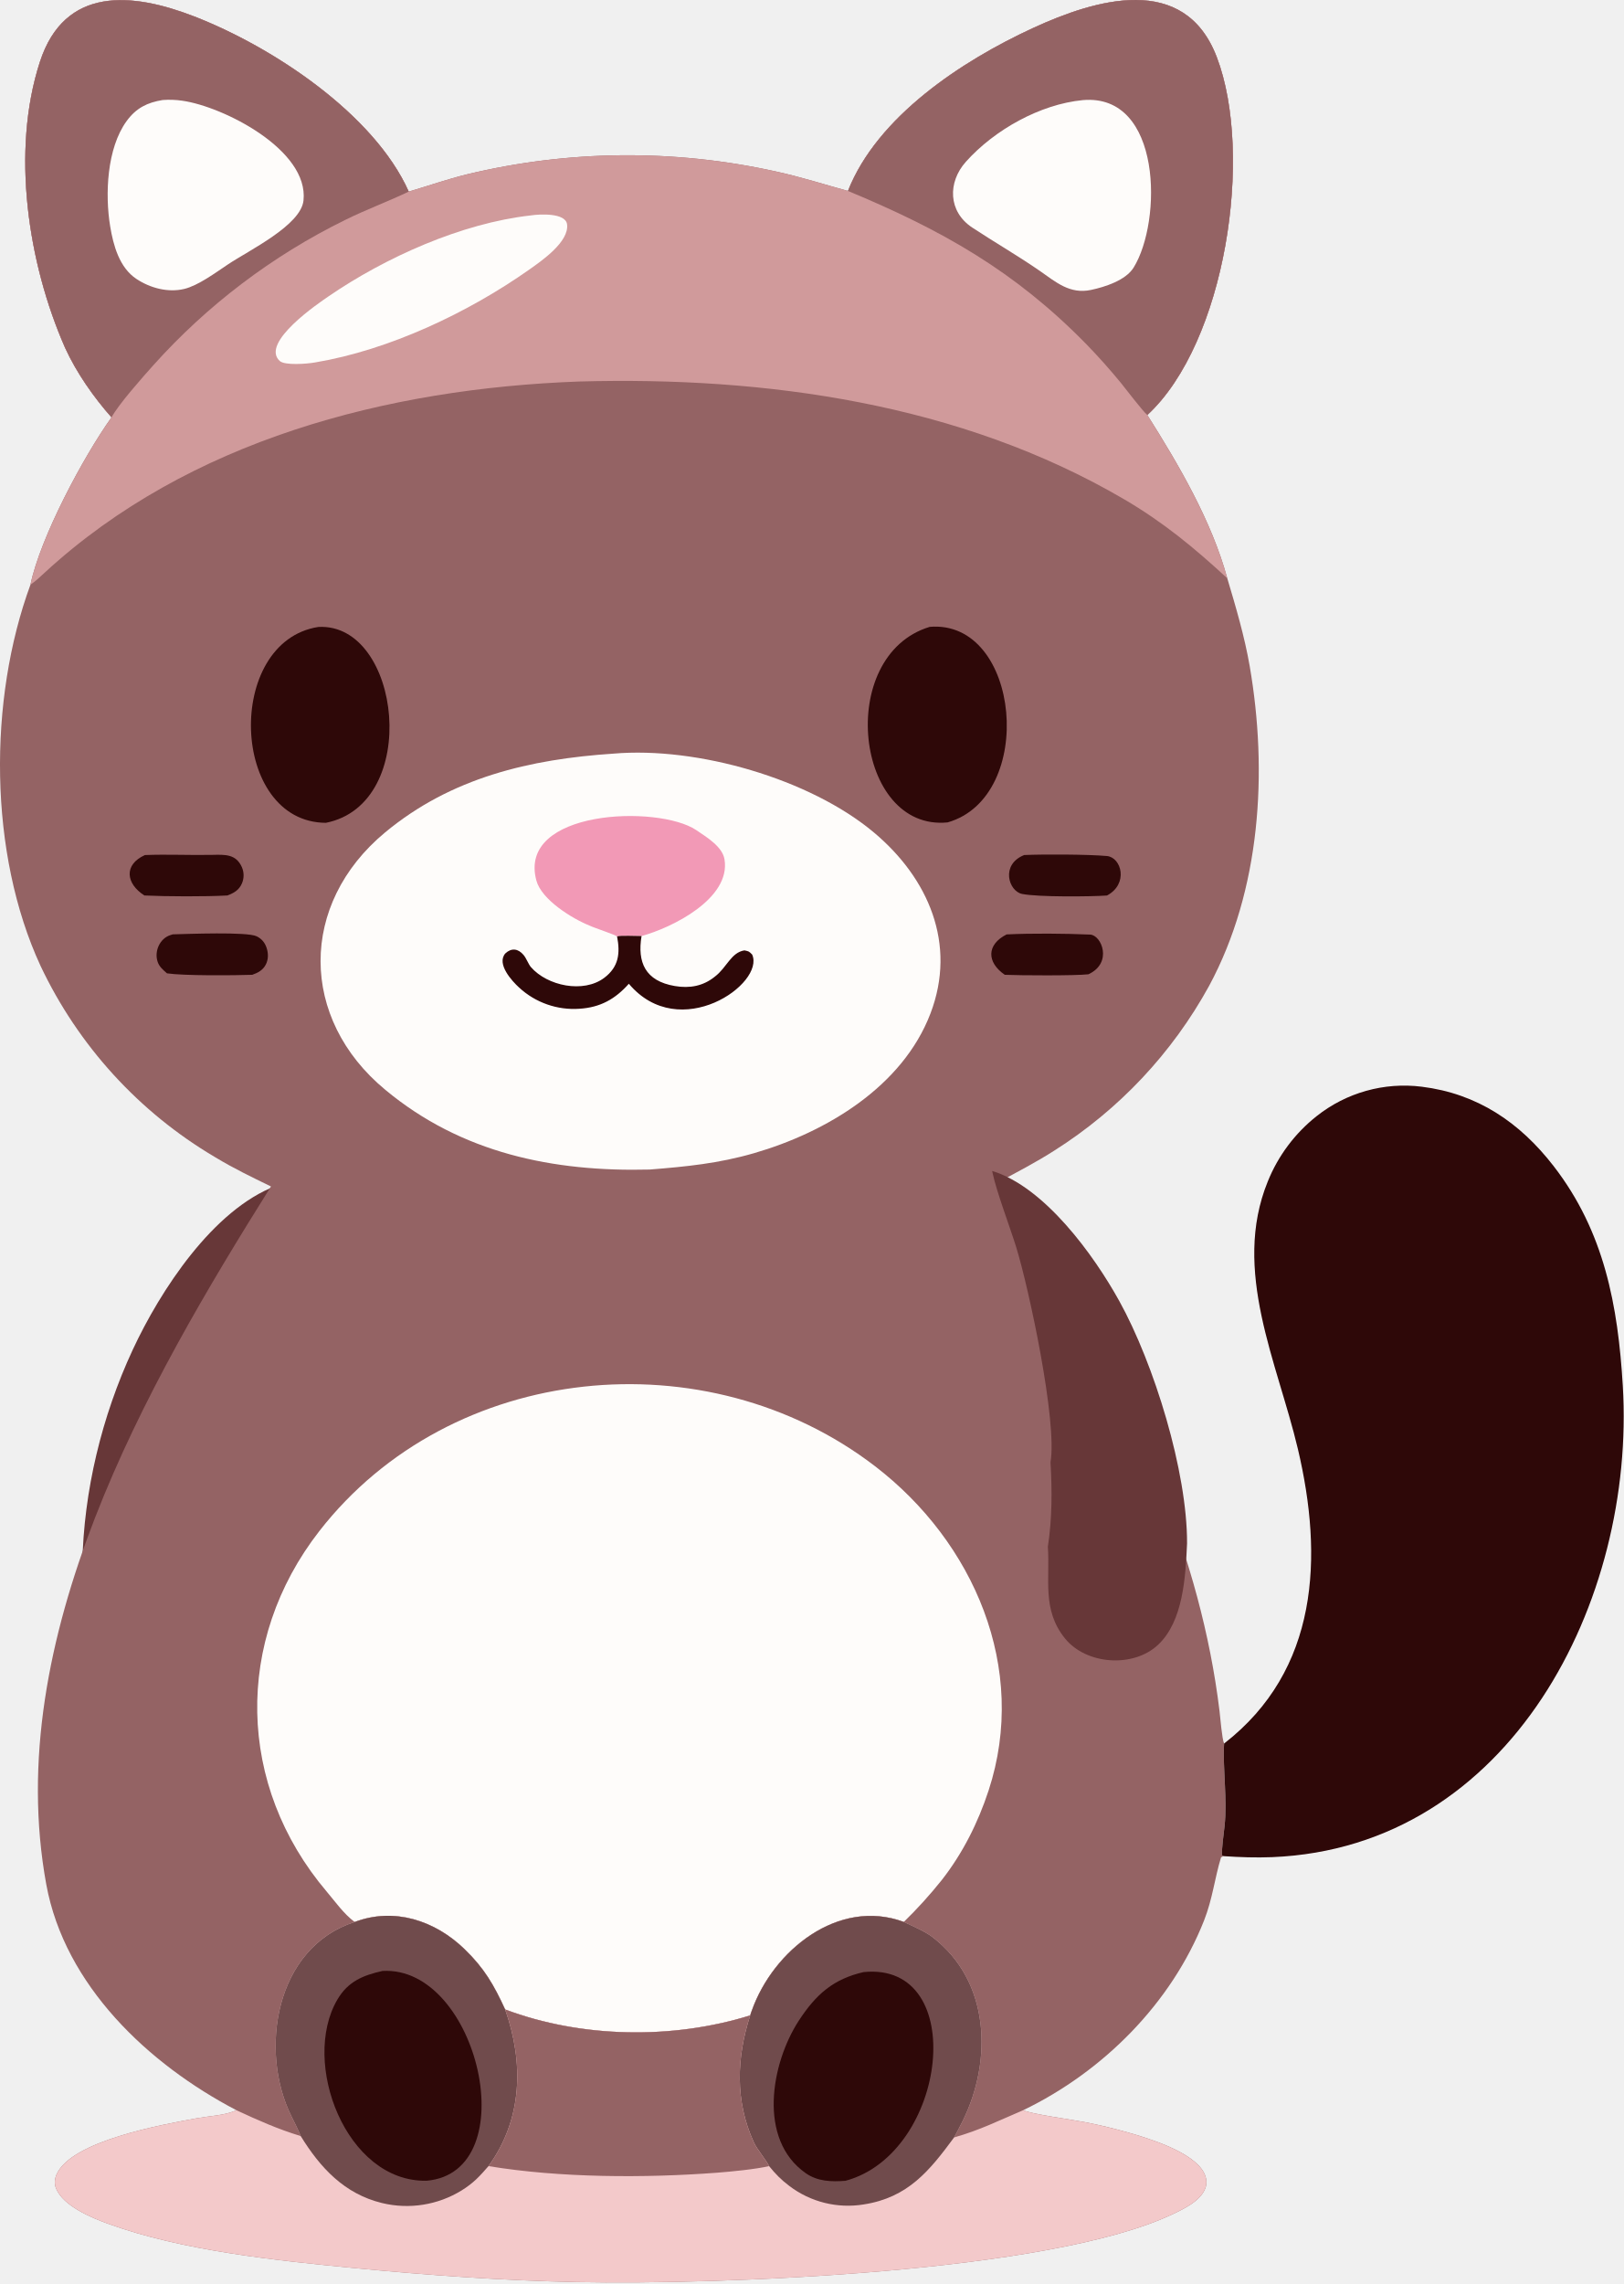
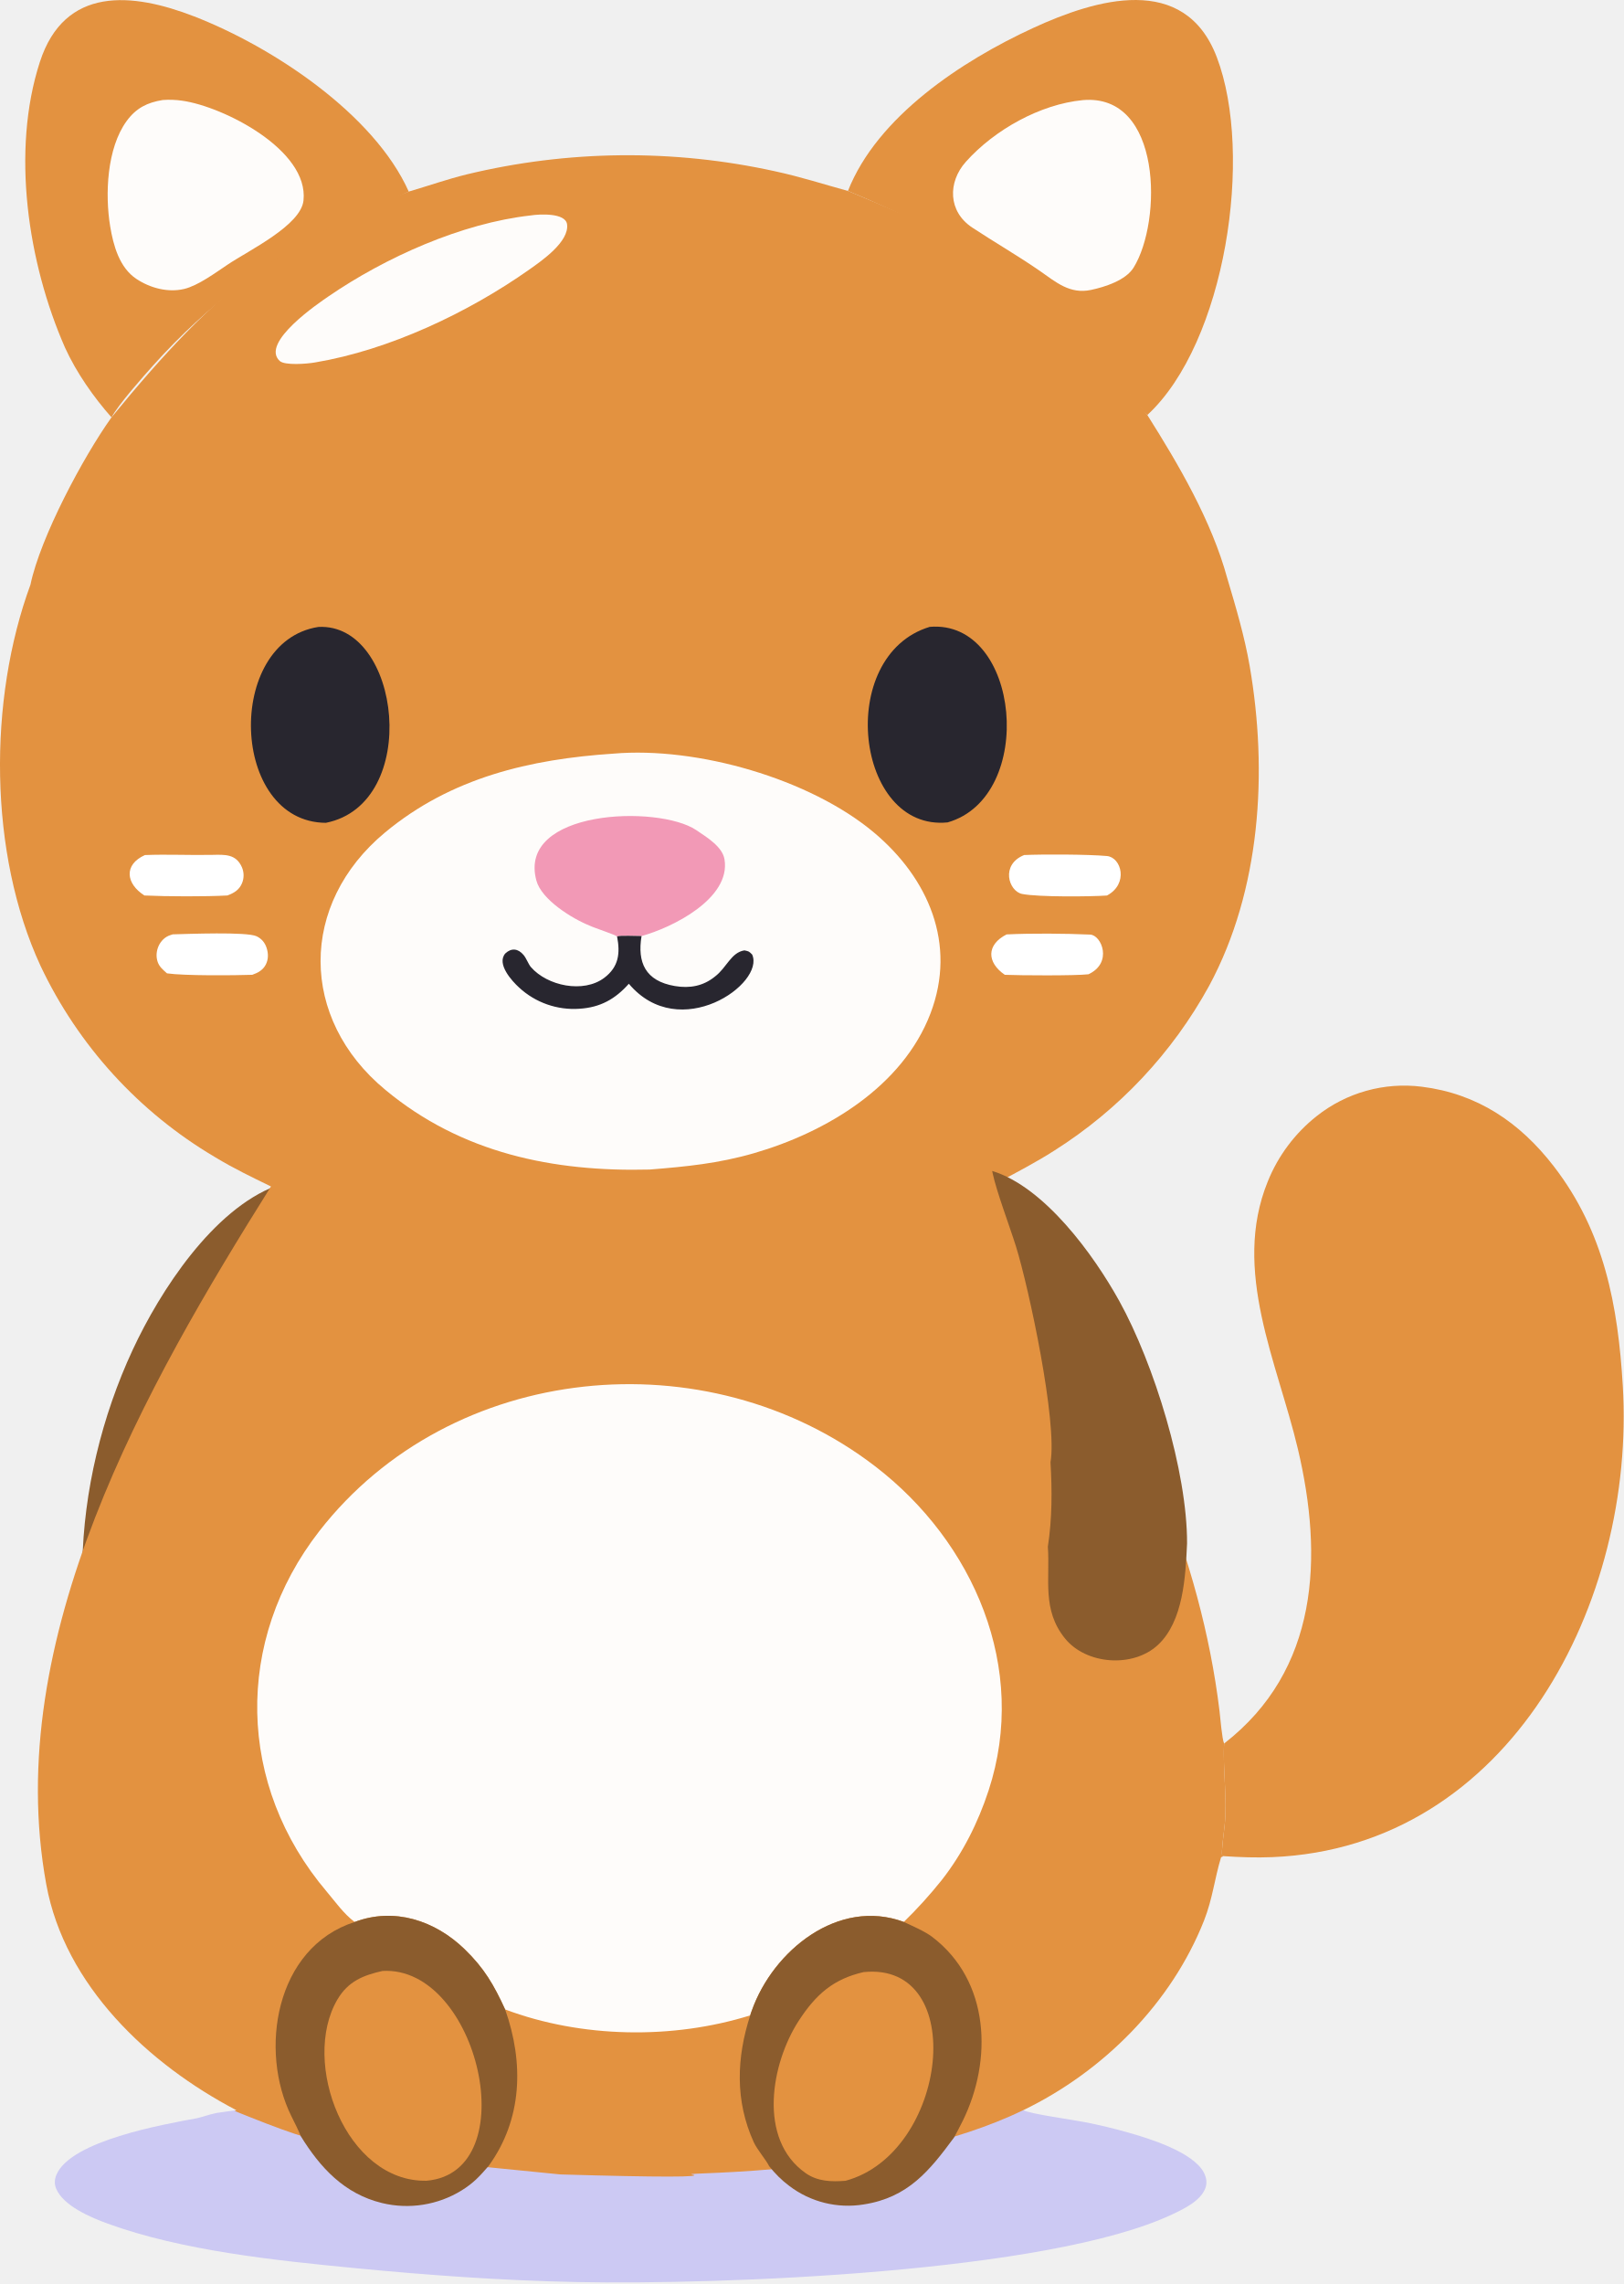
<svg xmlns="http://www.w3.org/2000/svg" width="655" height="921" viewBox="0 0 655 921" fill="none">
-   <path d="M111.329 478.175C111.774 480.641 109.334 484.759 108.21 487.198C100.106 504.78 93.654 523.627 89.004 542.394C78.412 584.926 75.868 629.063 81.504 672.53C79.907 673.802 77.302 675.241 75.366 676.019C68.108 678.974 59.968 678.891 52.772 675.789C34.874 667.893 32.907 647.941 33.206 630.83C33.722 601.311 41.09 571.029 53.527 544.289C64.661 520.352 85.922 487.766 111.329 478.175Z" fill="#673738" />
-   <path d="M342.011 76.996C353.837 46.94 388.064 24.47 416.671 11.296C441.892 -0.319 477.743 -11.124 490.773 23.047C505.735 62.282 494.345 138.166 462.761 167.347C475.401 187.371 488.724 210.111 495.002 233.19C498.448 244.707 501.993 256.732 504.044 268.601C511.418 311.284 508.492 358.938 487.671 397.552C472.808 424.63 451.313 447.49 425.2 463.989C418.212 468.477 410.261 472.624 402.935 476.569C410.367 490.036 417.941 502.692 425.937 516.031C457.894 569.343 484.284 627.595 491.86 689.828C492.154 692.246 492.877 701.322 493.723 703.065C493.133 712.963 495.094 725.89 493.894 736.45C493.649 738.608 492.544 746.999 492.92 748.109L493.518 748.473L492.5 748.923C489.903 757.414 489.078 765.716 485.626 774.451C472.436 807.824 444.941 835.341 412.745 850.895C415.362 852.403 432.742 854.77 437.731 855.762C443.513 856.901 449.246 858.279 454.914 859.891C463.409 862.287 481.25 867.744 485.589 876.13C486.615 878.113 486.944 880.313 486.133 882.431C484.184 887.518 477.572 890.666 472.925 892.868C423.055 916.492 290.6 921.365 232.587 920.209C202.84 919.616 172.793 917.466 143.18 914.597C111.345 911.514 73.512 907.625 43.345 896.615C36.769 894.215 25.591 889.564 22.649 882.553C21.848 880.647 22.005 878.682 22.822 876.812C28.77 863.196 65.758 856.665 79.452 854.152C84.027 853.312 90.411 853.018 94.631 851.229C94.868 851.128 95.101 851.019 95.336 850.915C59.847 832.362 26.139 800.639 18.67 759.899C0.503 660.795 58.994 558.602 109.291 478.434C101.101 474.419 94.489 471.291 86.634 466.546C56.037 448.466 31.56 421.631 16.361 389.506C-4.626 344.165 -4.803 282.183 12.286 235.762C16.291 216.639 33.541 184.311 44.975 168.296C37.839 160.248 30.839 150.309 26.23 140.186C11.191 105.968 4.458 60.864 16.069 25.026C26.05 -5.778 53.429 -3.044 78.366 6.637C109.921 18.887 150.864 45.922 164.864 77.257C172.52 75.008 180.646 72.181 188.296 70.311C229.061 60.473 271.53 60.038 312.487 69.04C323.299 71.385 331.501 74.114 342.011 76.996Z" fill="#946364" />
-   <path d="M342.01 76.996C353.836 46.94 388.063 24.47 416.67 11.296C441.891 -0.319 477.742 -11.124 490.772 23.047C505.734 62.282 494.344 138.166 462.76 167.347C475.4 187.371 488.723 210.111 495.001 233.19C481.606 220.825 469.18 210.554 453.21 201.219C387.267 162.675 308.875 151.749 233.564 153.842C156.138 156.674 76.207 177.468 18.227 230.727C16.69 232.139 13.976 234.724 12.285 235.762C16.29 216.639 33.54 184.311 44.974 168.296C37.838 160.248 30.838 150.309 26.229 140.186C11.19 105.968 4.457 60.864 16.068 25.026C26.049 -5.778 53.428 -3.044 78.365 6.637C109.92 18.887 150.863 45.922 164.863 77.257C172.519 75.008 180.645 72.181 188.295 70.311C229.06 60.473 271.529 60.038 312.486 69.04C323.298 71.385 331.5 74.114 342.01 76.996Z" fill="#D09A9B" />
-   <path d="M342.01 76.996C353.836 46.94 388.063 24.47 416.67 11.296C441.891 -0.319 477.742 -11.124 490.772 23.047C505.734 62.282 494.344 138.166 462.76 167.347C460.984 165.936 454.006 156.754 452.109 154.422C447.724 149.069 443.117 143.903 438.299 138.936C409.176 109.138 379.775 92.715 342.01 76.996Z" fill="#946364" />
+   <path d="M273.5 845.5C243.5 843.5 210.5 845 206.5 845.5C196.987 842.576 104.336 855.086 95.335 850.916C95.1 851.02 87.737 851.899 87.5 852C83 853 84 853 79.451 854.153C65.757 856.666 28.769 863.197 22.821 876.813C22.004 878.683 21.847 880.648 22.648 882.554C25.59 889.565 36.768 894.216 43.344 896.616C73.511 907.626 111.344 911.515 143.179 914.598C172.792 917.467 202.839 919.617 232.586 920.21C290.599 921.366 423.054 916.493 472.924 892.869C477.571 890.667 484.183 887.519 486.132 882.432C486.943 880.314 486.614 878.114 485.588 876.131C481.249 867.745 463.408 862.288 454.913 859.892C449.245 858.28 443.512 856.902 437.73 855.763C432.741 854.771 415.361 852.404 412.744 850.896C372.5 846 284.034 842.509 273.5 845.5Z" fill="#CCC9F3" />
+   <path d="M111.329 478.175C111.774 480.641 109.334 484.759 108.21 487.198C100.106 504.78 93.654 523.627 89.004 542.394C78.412 584.926 75.868 629.063 81.504 672.53C79.907 673.802 77.302 675.241 75.366 676.019C68.108 678.974 59.968 678.891 52.772 675.789C34.874 667.893 32.907 647.941 33.206 630.83C33.722 601.311 41.09 571.029 53.527 544.289C64.661 520.352 85.922 487.766 111.329 478.175Z" fill="#8B5C2D" />
+   <path d="M462.761 167.348C422 115.001 410.5 105.501 342.011 76.997C331.501 74.114 323.299 71.386 312.487 69.04C271.53 60.039 229.061 60.474 188.296 70.312C180.646 72.182 172.52 75.009 164.864 77.258C113.5 97 89 114.5 44.975 168.297C33.541 184.312 16.291 216.64 12.286 235.763C-4.803 282.184 -4.626 344.166 16.361 389.507C31.56 421.632 56.037 448.467 86.634 466.547C94.489 471.292 101.101 474.42 109.291 478.435C58.994 558.603 0.503 660.796 18.67 759.9C26.139 800.64 59.847 832.363 95.336 850.916C95.101 851.02 94.868 851.129 94.631 851.23C132.5 866.5 140 868.5 226 876.813C266 878 284.782 877.952 279 876.813C274.011 875.821 357 877.826 412.745 850.896C444.941 835.342 472.436 807.825 485.626 774.452C489.078 765.717 489.903 757.415 492.5 748.924L493.518 748.474L492.92 748.11C492.544 747 493.649 738.609 493.894 736.451C495.094 725.891 493.133 712.964 493.723 703.066C492.877 701.323 492.154 692.247 491.86 689.829C484.284 627.596 457.894 569.344 425.937 516.032C417.941 502.693 410.367 490.037 402.935 476.57C410.261 472.625 418.212 468.478 425.2 463.99C451.313 447.491 472.808 424.631 487.671 397.553C508.492 358.939 511.418 311.285 504.044 268.602C501.993 256.733 498.448 244.708 495.002 233.191C488.724 210.112 475.401 187.372 462.761 167.348Z" fill="#E39240" />
+   <path d="M342.01 76.996C353.836 46.94 388.063 24.47 416.67 11.296C441.891 -0.319 477.742 -11.124 490.772 23.047C505.734 62.281 494.344 138.166 462.76 167.347C460.984 165.936 454.006 156.754 452.109 154.422C447.724 149.069 443.117 143.903 438.299 138.936C409.176 109.138 379.775 92.715 342.01 76.996Z" fill="#E39240" />
  <path d="M436.699 40.373C468.744 37.556 468.797 89.281 457.213 107.921C454.027 113.047 445.655 115.728 439.998 116.918C431.516 118.702 425.926 113.794 419.44 109.268C410.448 103.035 401.135 97.708 392.131 91.758C382.373 85.311 382.174 73.48 389.603 65.197C401.17 52.3 419.505 42.053 436.699 40.373Z" fill="#FEFCFA" />
-   <path d="M44.974 168.297C37.838 160.249 30.838 150.31 26.229 140.187C11.19 105.969 4.457 60.864 16.068 25.027C26.049 -5.778 53.428 -3.044 78.365 6.637C109.92 18.887 150.863 45.923 164.863 77.258C156.397 81.325 147.902 84.388 139.112 88.742C109.809 103.155 83.546 123.062 61.751 147.381C57.411 152.24 47.876 162.965 44.974 168.297Z" fill="#946364" />
+   <path d="M44.974 168.297C37.838 160.249 30.838 150.31 26.229 140.187C11.19 105.969 4.457 60.864 16.068 25.027C26.049 -5.778 53.428 -3.044 78.365 6.637C109.92 18.887 150.863 45.923 164.863 77.258C156.397 81.325 147.902 84.388 139.112 88.742C109.809 103.155 83.546 123.062 61.751 147.381C57.411 152.24 47.876 162.965 44.974 168.297Z" fill="#E39240" />
  <path d="M65.61 40.33C68.257 40.133 70.916 40.228 73.542 40.615C90.139 42.976 124.592 60.44 122.413 80.848C121.338 90.913 100.441 100.92 91.88 106.659C86.958 109.945 79.897 115.187 74.274 116.519C67.712 118.073 60.568 116.151 55.007 112.463C48.186 107.94 45.717 99.05 44.432 91.238C42.321 78.408 43.075 59.803 51.07 48.824C54.924 43.532 59.407 41.347 65.61 40.33Z" fill="#FEFCFA" />
+   <path d="M143.041 775.018C138.535 771.62 135.389 767.037 131.798 762.8C95.465 719.997 94.35 661.617 128.824 617.36C182.056 549.022 285.101 539.194 352.918 591.225C392.739 621.775 414.88 672.681 398.74 721.981C394.485 734.977 388.248 747.417 379.792 758.173C375.064 764.093 369.97 769.713 364.541 774.998C338.083 765.181 311.806 786.628 303.262 810.667C303.056 811.247 302.697 812.108 302.585 812.685C271.261 822.46 234.561 821.862 203.741 810.292C199.178 800.378 195.362 793.713 187.384 785.983C175.459 774.428 158.997 768.973 143.041 775.018Z" fill="#FEFCFA" />
  <path d="M214.053 86.872C217.574 86.308 228.096 85.744 228.715 90.443C229.641 97.471 218.535 105.131 213.555 108.645C188.882 126.058 156.996 141.144 127.11 146.144C123.848 146.738 114.887 147.428 112.846 145.571C104.763 138.221 128.799 122.048 132.412 119.567C155.37 103.803 186.222 89.969 214.053 86.872Z" fill="#FEFCFA" />
-   <path d="M143.041 775.018C138.535 771.62 135.389 767.037 131.798 762.8C95.465 719.997 94.35 661.617 128.824 617.36C182.056 549.022 285.101 539.194 352.918 591.225C392.739 621.775 414.88 672.681 398.74 721.981C394.485 734.977 388.248 747.417 379.792 758.173C375.064 764.093 369.97 769.713 364.541 774.998C338.083 765.181 311.806 786.628 303.262 810.667C303.056 811.247 302.697 812.108 302.585 812.685C271.261 822.46 234.561 821.862 203.741 810.292C199.178 800.378 195.362 793.713 187.384 785.983C175.459 774.428 158.997 768.973 143.041 775.018Z" fill="#FEFCFA" />
-   <path d="M302.586 812.685C302.698 812.108 303.057 811.247 303.263 810.667C311.807 786.628 338.084 765.181 364.542 774.998C368.039 776.66 372.996 778.753 375.985 781.026C399.382 798.822 400.322 830.808 388.324 855.179C387.192 857.438 386.024 859.678 384.821 861.9C395.355 858.909 402.752 855.135 412.744 850.896C415.361 852.404 432.741 854.771 437.73 855.763C443.512 856.902 449.245 858.28 454.913 859.892C463.408 862.288 481.249 867.745 485.588 876.131C486.614 878.114 486.943 880.314 486.132 882.432C484.183 887.519 477.571 890.667 472.924 892.869C423.054 916.493 290.599 921.366 232.586 920.21C202.839 919.617 172.792 917.467 143.179 914.598C111.344 911.515 73.511 907.626 43.344 896.616C36.768 894.216 25.59 889.565 22.648 882.554C21.847 880.648 22.004 878.683 22.821 876.813C28.769 863.197 65.757 856.666 79.451 854.153C84.026 853.313 90.41 853.019 94.63 851.23C94.867 851.129 95.1 851.02 95.335 850.916C104.336 855.086 111.781 858.427 121.294 861.351C120.374 858.999 118.706 855.7 117.545 853.369C104.41 826.984 110.928 785.334 143.042 775.018C158.998 768.973 175.46 774.428 187.385 785.983C195.363 793.713 199.179 800.378 203.742 810.292C234.562 821.862 271.262 822.46 302.586 812.685Z" fill="#F3C9CA" />
-   <path d="M143.043 775.018C158.999 768.973 175.461 774.428 187.386 785.983C195.364 793.713 199.18 800.378 203.743 810.292C211.354 831.793 210.756 854.605 197.027 873.461C193.375 877.654 190.956 880.302 186.182 883.27C176.591 889.177 165.038 891.008 154.091 888.355C138.902 884.656 129.191 874.163 121.295 861.351C120.375 858.999 118.707 855.7 117.546 853.369C104.411 826.984 110.929 785.334 143.043 775.018Z" fill="#704B4C" />
-   <path d="M154.275 794.764C192.983 792.55 212.067 875.951 172.031 879.36C139.548 879.979 121.24 831.626 136.071 806.316C140.381 798.961 146.48 796.519 154.275 794.764Z" fill="#2E0808" />
-   <path d="M302.585 812.685C302.697 812.108 303.056 811.247 303.262 810.667C311.806 786.628 338.083 765.181 364.541 774.998C368.038 776.66 372.995 778.753 375.984 781.026C399.381 798.822 400.321 830.808 388.323 855.179C387.191 857.438 386.023 859.677 384.82 861.899C374.926 875.285 366.303 886.149 348.295 888.927C337.734 890.641 326.932 887.956 318.403 881.495C315.141 879.05 312.754 876.636 310.201 873.458C309.053 871.042 305.385 866.803 304.057 863.906C296.36 847.115 297.093 829.617 302.585 812.685Z" fill="#704B4C" />
-   <path d="M348.307 795.225C391.052 790.878 382.269 868.29 341.027 879.375C335.329 879.84 329.735 879.651 324.947 876.291C305.455 862.612 311.071 831.958 322.136 814.891C329.182 804.026 336.283 797.998 348.307 795.225Z" fill="#2E0808" />
-   <path d="M203.741 810.292C234.561 821.862 271.261 822.46 302.585 812.685C297.093 829.617 296.36 847.115 304.057 863.906C305.385 866.803 309.053 871.042 310.201 873.458C304.893 874.717 294.786 875.699 289.17 876.125C260.158 878.322 225.727 878.218 197.025 873.461C210.754 854.605 211.352 831.793 203.741 810.292Z" fill="#946364" />
+   <path d="M143.043 775.019C158.999 768.974 175.461 774.429 187.386 785.984C195.364 793.714 199.18 800.379 203.743 810.293C211.354 831.794 210.756 854.606 197.027 873.462C193.375 877.655 190.956 880.303 186.182 883.271C176.591 889.178 165.038 891.009 154.091 888.356C138.902 884.657 129.191 874.164 121.295 861.352C120.375 859 118.707 855.701 117.546 853.37C104.411 826.985 110.929 785.335 143.043 775.019Z" fill="#8B5C2D" />
+   <path d="M154.275 794.766C192.983 792.552 212.067 875.953 172.031 879.362C139.548 879.981 121.24 831.628 136.071 806.318C140.381 798.963 146.48 796.521 154.275 794.766Z" fill="#E39240" />
+   <path d="M302.585 812.686C302.697 812.109 303.056 811.248 303.262 810.668C311.806 786.629 338.083 765.182 364.541 774.999C368.038 776.661 372.995 778.754 375.984 781.027C399.381 798.823 400.321 830.809 388.323 855.18C387.191 857.439 386.023 859.679 384.82 861.901C374.926 875.287 366.303 886.151 348.295 888.929C337.734 890.643 326.932 887.957 318.403 881.496C315.141 879.051 312.754 876.637 310.201 873.459C309.053 871.043 305.385 866.804 304.057 863.907C296.36 847.116 297.093 829.618 302.585 812.686Z" fill="#8B5C2D" />
+   <path d="M348.307 795.227C391.052 790.88 382.269 868.292 341.027 879.377C335.329 879.842 329.735 879.653 324.947 876.293C305.455 862.614 311.071 831.96 322.136 814.893C329.182 804.028 336.283 798 348.307 795.227Z" fill="#E39240" />
  <path d="M247.457 303.892C281.124 300.989 326.695 314.009 352.587 335.782C374.42 354.142 386.005 380.629 375.287 408.681C364.034 438.135 333.342 456.543 304.144 465.003C289.824 469.151 276.754 470.436 262.051 471.605C223.179 472.6 186.156 465.018 155.431 439.476C120.686 410.768 120.529 364.541 155.316 335.67C182.018 313.509 213.808 306.119 247.457 303.892Z" fill="#FEFCFA" />
  <path d="M248.889 377.62C248.074 376.87 239.771 374.205 237.827 373.257C230.751 370.421 218.442 362.815 216.345 355.09C208.564 326.429 265.404 324.451 280.769 334.696C285.494 337.846 291.4 341.551 292.221 346.541C294.836 362.423 270.859 374.175 258.758 377.44C256.79 377.466 249.956 377.099 248.889 377.62Z" fill="#F299B6" />
-   <path d="M248.89 377.62C249.957 377.099 256.791 377.466 258.759 377.44C256.995 388.068 260.242 395.573 272.186 397.609C278.209 398.635 283.66 397.621 288.361 393.787C293.13 390.181 294.843 384.072 300.254 383.23C302.12 383.638 302.003 383.565 303.366 384.898C308.686 396.622 274.094 420.975 253.632 396.69C248.135 402.88 242.115 406.232 233.768 406.764C224.806 407.414 215.975 404.322 209.377 398.223C206.541 395.645 200.159 388.723 203.798 384.475C206.286 382.135 208.976 382.494 211.142 385.047C212.316 386.43 213.147 388.833 214.125 389.958C220.753 397.583 235.321 400.626 243.716 394.299C249.612 389.855 250.187 384.332 248.89 377.62Z" fill="#2E0808" />
-   <path d="M374.984 252.777C411.643 249.669 418.187 321.347 382.203 331.625C344.954 335.368 336.794 264.344 374.984 252.777Z" fill="#2E0808" />
-   <path d="M128.386 252.811C161.784 251.003 170.103 324.116 131.426 331.798C92.81 331.564 90.569 258.736 128.386 252.811Z" fill="#2E0808" />
-   <path d="M58.448 344.793C67.497 344.428 76.6 344.907 85.654 344.717C90.747 344.61 95.194 344.336 97.562 349.684C98.46 351.751 98.475 354.095 97.605 356.173C96.426 358.932 94.362 360.097 91.709 361.09C82.769 361.585 67.241 361.515 58.251 361.095C50.726 356.287 49.841 348.674 58.448 344.793Z" fill="#2E0808" />
-   <path d="M406 376.795C415.946 376.299 429.84 376.423 439.683 376.862C444.322 377.07 448.9 388.281 439.013 392.864C433.553 393.492 411.184 393.339 405.275 393.082C397.906 388.034 397.876 380.902 406 376.795Z" fill="#2E0808" />
-   <path d="M413.082 344.786C420.707 344.446 438.739 344.492 446.433 345.181C452.318 345.707 455.291 356.409 446.48 361.106C439.839 361.582 418.697 361.769 412.248 360.473C406.801 359.379 403.458 348.633 413.082 344.786Z" fill="#2E0808" />
-   <path d="M69.68 376.765C75.668 376.618 99.54 375.66 103.479 377.537C105.5 378.499 106.815 380.059 107.519 382.184C108.265 384.437 108.301 386.797 107.206 388.947C106.067 391.184 104.023 392.291 101.744 393.077C94.303 393.35 74.133 393.487 67.358 392.493C65.817 391.128 64.318 389.921 63.613 387.93C62.106 383.677 64.43 378.361 68.82 377.041L69.68 376.765Z" fill="#2E0808" />
-   <path d="M493.722 703.066C531.915 673.43 533.788 627.878 523.474 584.248C515.218 549.324 496.725 512.312 511.333 476.432C515.5 466.07 522.303 456.977 531.068 450.054C543.019 440.58 558.277 436.31 573.41 438.202C595.828 440.974 612.978 452.566 626.636 470.222C647.122 496.704 652.58 526.527 654.528 558.784C659.753 645.32 609.467 744.914 513.141 748.872C506.565 749.142 500.134 748.905 493.517 748.474L492.919 748.11C492.543 747 493.648 738.609 493.893 736.451C495.093 725.891 493.132 712.964 493.722 703.066Z" fill="#2E0808" />
-   <path d="M400.18 472.175C421.295 478.638 441.13 505.975 451.468 524.662C465.478 549.985 478.887 593.357 478.782 622.388C478.17 635.624 477.319 653.798 466.969 663.361C457.001 672.57 438.181 671.324 429.561 660.7C420.161 649.114 423.575 636.753 422.634 623.694C424.366 612.414 424.38 601.01 423.705 589.651C426.527 573.515 415.045 519.534 409.791 502.653C407.295 494.634 401.928 480.539 400.338 472.955L400.18 472.175Z" fill="#673738" />
+   <path d="M248.89 377.62C249.957 377.099 256.791 377.466 258.759 377.44C256.995 388.068 260.242 395.573 272.186 397.609C278.209 398.635 283.66 397.621 288.361 393.787C293.13 390.181 294.843 384.072 300.254 383.23C302.12 383.638 302.003 383.565 303.366 384.898C308.686 396.622 274.094 420.975 253.632 396.69C248.135 402.88 242.115 406.232 233.768 406.764C224.806 407.414 215.975 404.322 209.377 398.223C206.541 395.645 200.159 388.723 203.798 384.475C206.286 382.135 208.976 382.494 211.142 385.047C212.316 386.43 213.147 388.833 214.125 389.958C220.753 397.583 235.321 400.626 243.716 394.299C249.612 389.855 250.187 384.332 248.89 377.62Z" fill="#28262F" />
+   <path d="M374.984 252.777C411.643 249.669 418.187 321.347 382.203 331.625C344.954 335.368 336.794 264.344 374.984 252.777Z" fill="#28262F" />
+   <path d="M128.386 252.811C161.784 251.003 170.103 324.116 131.426 331.798C92.81 331.564 90.569 258.736 128.386 252.811Z" fill="#28262F" />
+   <path d="M58.448 344.793C67.497 344.428 76.6 344.907 85.654 344.717C90.747 344.61 95.194 344.336 97.562 349.684C98.46 351.751 98.475 354.095 97.605 356.173C96.426 358.932 94.362 360.097 91.709 361.09C82.769 361.585 67.241 361.515 58.251 361.095C50.726 356.287 49.841 348.674 58.448 344.793Z" fill="white" />
+   <path d="M406 376.795C415.946 376.299 429.84 376.423 439.683 376.862C444.322 377.07 448.9 388.281 439.013 392.864C433.553 393.492 411.184 393.339 405.275 393.082C397.906 388.034 397.876 380.902 406 376.795Z" fill="white" />
+   <path d="M413.082 344.786C420.707 344.446 438.739 344.492 446.433 345.181C452.318 345.707 455.291 356.409 446.48 361.106C439.839 361.582 418.697 361.769 412.248 360.473C406.801 359.379 403.458 348.633 413.082 344.786Z" fill="white" />
+   <path d="M69.68 376.765C75.668 376.618 99.54 375.66 103.479 377.537C105.5 378.499 106.815 380.059 107.519 382.184C108.265 384.437 108.301 386.797 107.206 388.947C106.067 391.184 104.023 392.291 101.744 393.077C94.303 393.35 74.133 393.487 67.358 392.493C65.817 391.128 64.318 389.921 63.613 387.93C62.106 383.677 64.43 378.361 68.82 377.041L69.68 376.765Z" fill="white" />
+   <path d="M493.722 703.066C531.915 673.43 533.788 627.878 523.474 584.248C515.218 549.324 496.725 512.312 511.333 476.432C515.5 466.07 522.303 456.977 531.068 450.054C543.019 440.58 558.277 436.31 573.41 438.202C595.828 440.974 612.978 452.566 626.636 470.222C647.122 496.704 652.58 526.527 654.528 558.784C659.753 645.32 609.467 744.914 513.141 748.872C506.565 749.142 500.134 748.905 493.517 748.474L492.919 748.11C492.543 747 493.648 738.609 493.893 736.451C495.093 725.891 493.132 712.964 493.722 703.066Z" fill="#E39240" />
+   <path d="M400.18 472.175C421.295 478.638 441.13 505.975 451.468 524.662C465.478 549.985 478.887 593.357 478.782 622.388C478.17 635.624 477.319 653.798 466.969 663.361C457.001 672.57 438.181 671.324 429.561 660.7C420.161 649.114 423.575 636.753 422.634 623.694C424.366 612.414 424.38 601.01 423.705 589.651C426.527 573.515 415.045 519.534 409.791 502.653C407.295 494.634 401.928 480.539 400.338 472.955L400.18 472.175Z" fill="#8B5C2D" />
</svg>
